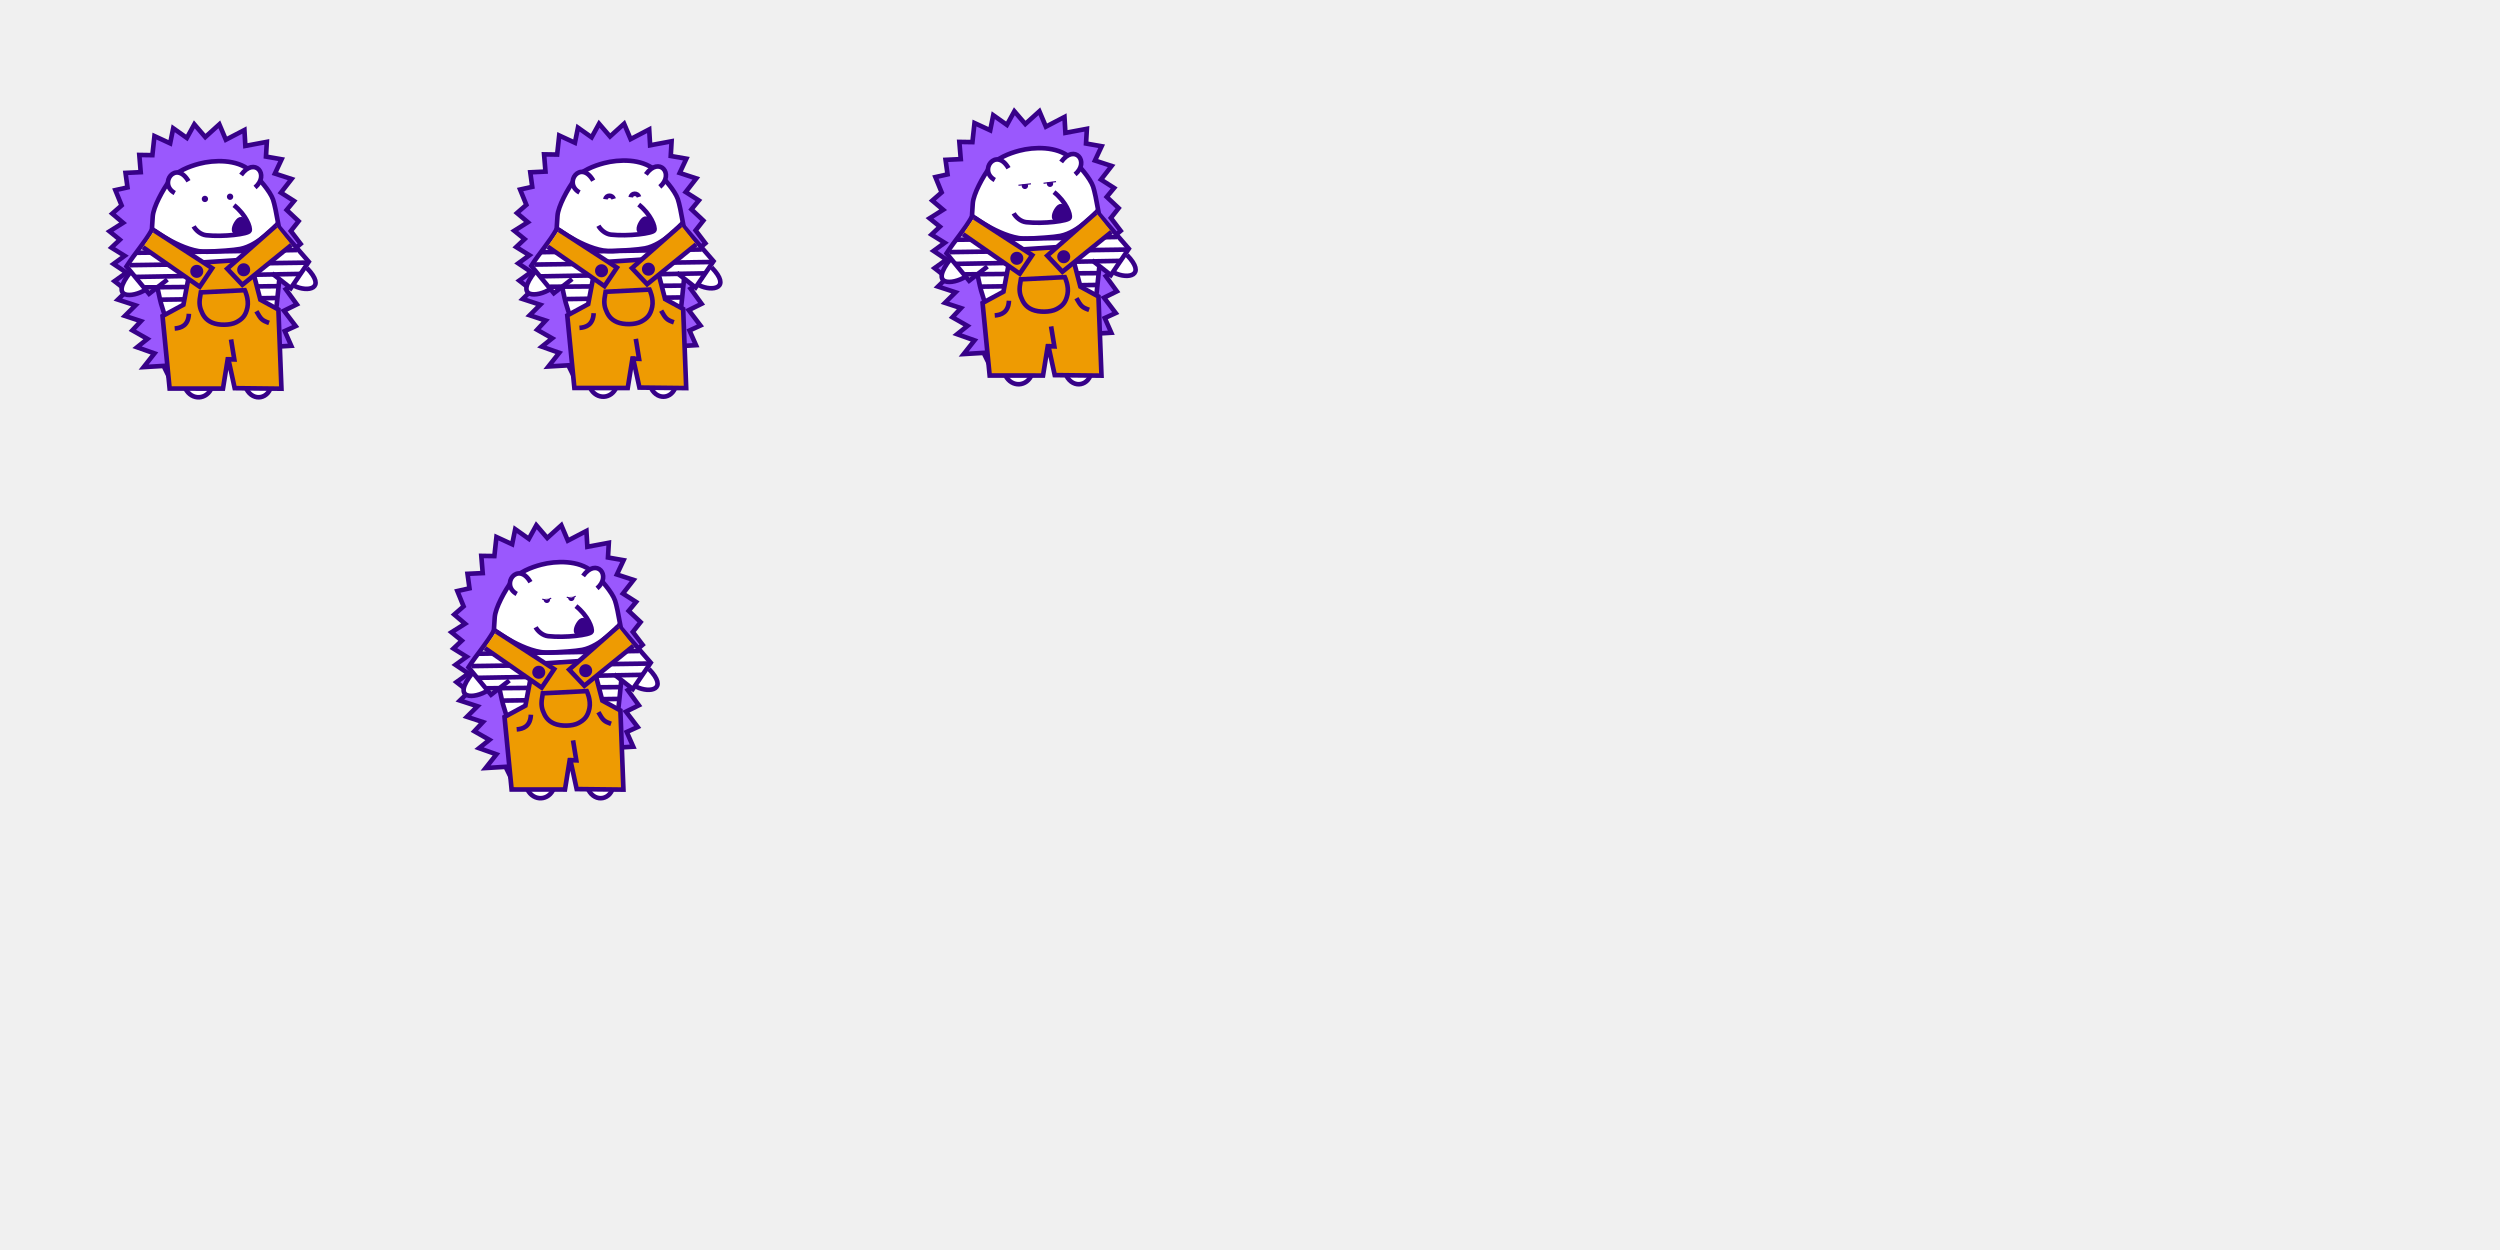
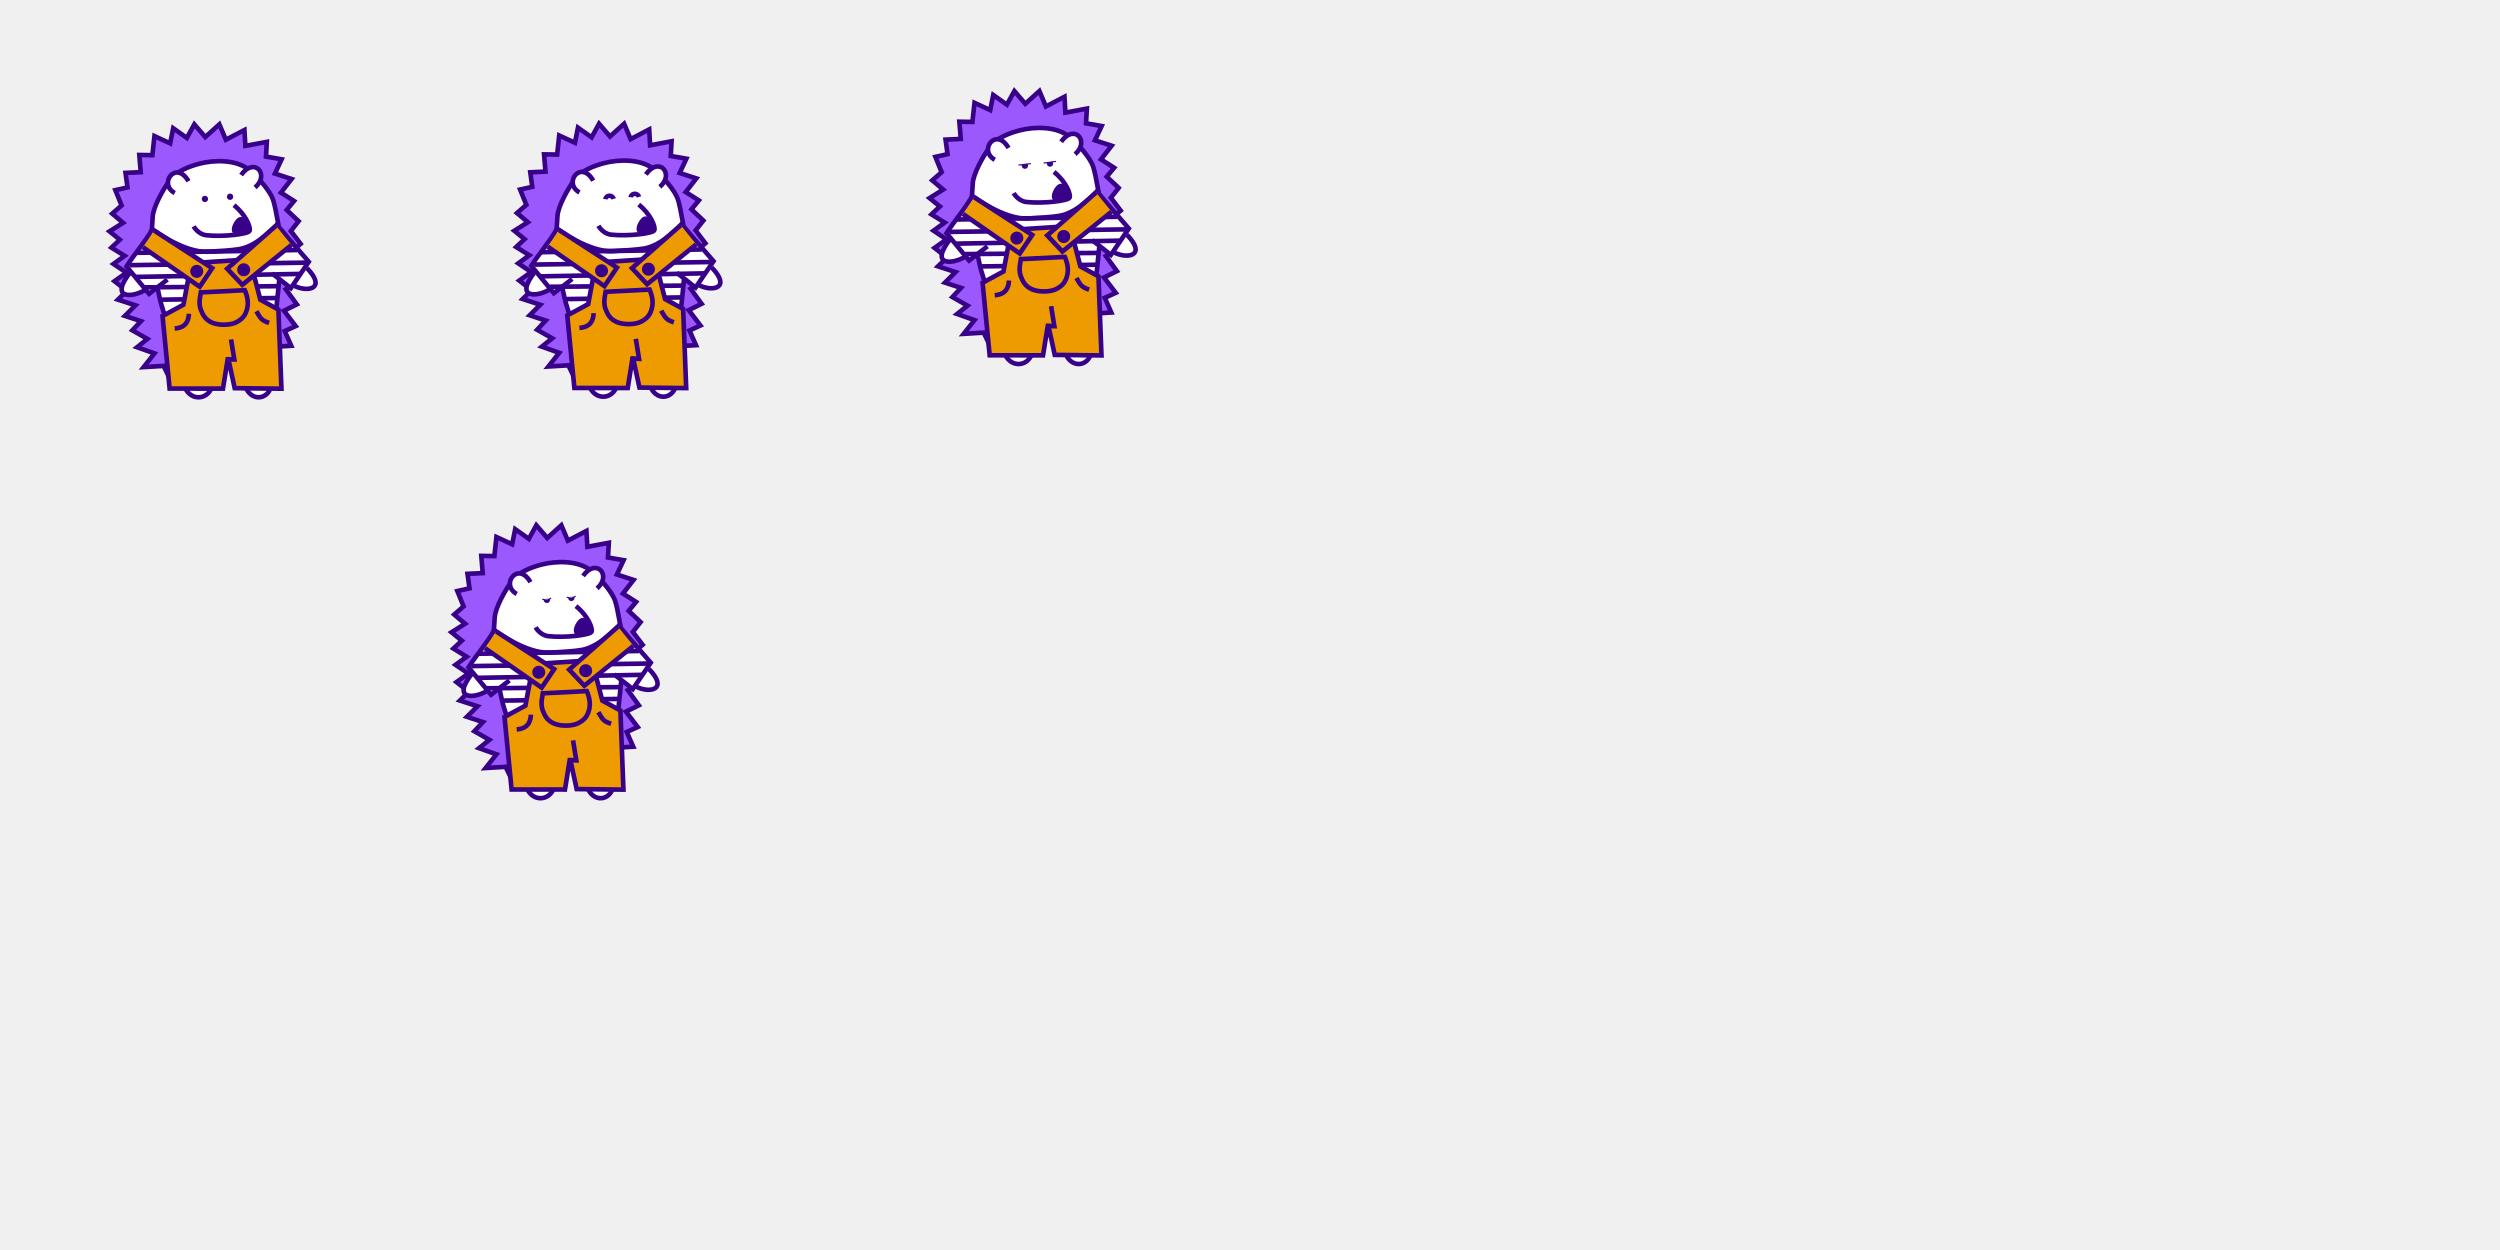
<svg xmlns="http://www.w3.org/2000/svg" xmlns:xlink="http://www.w3.org/1999/xlink" width="6480" height="3240" viewBox="0 0 540 270" version="1.1" id="svg1">
  <defs id="defs1">
    <linearGradient id="swatch44">
      <stop style="stop-color:#ff80f1;stop-opacity:1;" offset="0" id="stop44" />
    </linearGradient>
    <linearGradient id="swatch43">
      <stop style="stop-color:#ff80f1;stop-opacity:1;" offset="0" id="stop43" />
    </linearGradient>
    <pattern xlink:href="#pattern12" preserveAspectRatio="xMidYMid" id="pattern15" patternTransform="translate(-4.2089842e-6,-2.1347655e-5)" />
    <pattern xlink:href="#pattern11" preserveAspectRatio="xMidYMid" id="pattern13" patternTransform="translate(-4.2089842e-6,-1.1347656e-5)" />
    <pattern patternUnits="userSpaceOnUse" width="145.163" height="23.961" patternTransform="translate(194.6471,528.9346)" preserveAspectRatio="xMidYMid" id="pattern11">
      <rect style="fill:#ffffff;stroke:#6002ee;stroke-width:12;stroke-dasharray:none" id="rect11-6" width="133.163" height="11.961" x="6" y="6" rx="18" />
    </pattern>
    <pattern patternUnits="userSpaceOnUse" width="145.163" height="23.961" patternTransform="translate(194.6471,528.9346)" preserveAspectRatio="xMidYMid" id="pattern12">
      <rect style="fill:url(#pattern13);stroke:none" width="145.163" height="23.961" x="0" y="0" id="rect12" />
    </pattern>
    <pattern patternUnits="userSpaceOnUse" width="145.163" height="23.961" patternTransform="translate(194.6471,528.9346)" preserveAspectRatio="xMidYMid" id="pattern14">
      <rect style="fill:url(#pattern15);stroke:none" width="145.163" height="23.961" x="0" y="0" id="rect13" />
    </pattern>
  </defs>
  <g id="layer1">
    <path style="fill:#9a58fd;fill-opacity:1;stroke:#370188;stroke-width:1;stroke-dasharray:none;stroke-opacity:1" d="m 35.334,79.037 -4.307,0.258 2.336,-2.958 -3.76,-1.331 2.241,-1.799 -3.254,-1.854 1.849,-1.983 -3.461,-1.138 2.287,-2.277 -3.8,-1.238 1.934,-1.892 -2.671,-2.092 2.586,-1.846 -2.8,-1.876 2.409,-1.753 -2.854,-1.769 1.811,-1.707 -2.225,-1.808 2.933,-1.845 -2.348,-1.985 2.025,-1.769 -1.349,-3.307 2.623,-0.586 -0.428,-3.136 3.285,-0.155 -0.306,-3.72 2.825,0.044 0.446,-4.121 3.393,1.567 0.66,-3.259 2.948,2.09 1.612,-2.936 2.364,2.751 3.04,-2.751 1.408,3.323 4.011,-2.093 0.2,3.426 4.639,-0.868 -0.184,3.176 3.374,0.587 -1.444,3.084 3.596,1.176 -2.297,2.947 2.842,1.806 -1.599,1.93 2.574,2.425 -1.678,2.122 2.116,2.781 -1.894,1.604 1.34,3.322 -2.36,0.74 2.29,2.536 -2.58,1.597 2.383,3.272 -2.773,1.37 2.524,3.319 -2.362,1.077 1.403,3.173 -3.911,0.235 0.412,3.823 -2.803,-1.443 -0.783,3.357 -3.374,-1.676 -0.955,2.231 -2.432,-3.235 -1.76,4.24 -2.357,-2.546 -2.475,2.462 -2.847,-1.89 -2.971,1.484 z" id="path1" />
    <path style="fill:#ffffff;fill-opacity:1;stroke:#370188;stroke-width:1;stroke-dasharray:none;stroke-opacity:1" d="m 35.593,68.099 c 0,0 -0.256,-0.61 -0.81,-2.545 -0.554,-1.935 -2.055,-10.077 -2.055,-10.077 -0.209,-1.84 0.107,-6.347 0.261,-8.716 0.134,-2.065 2.166,-5.765 3.723,-7.888 1.354,-1.847 4.136,-2.934 6.344,-3.512 3.147,-0.825 8.102,-1.002 10.994,1.503 1.911,1.656 4.29,4.432 4.924,6.246 0.625,1.791 1.808,8.872 1.988,11.273 0,0 -0.892,8.241 -1.021,9.808 -0.129,1.567 -0.291,2.469 -0.291,2.469" id="path24-7" />
    <circle style="fill:#370189;fill-opacity:1;stroke:#370188;stroke-width:0;stroke-dasharray:none;stroke-opacity:1" id="path2-9" cx="49.694" cy="42.497" r="0.687" />
    <circle style="fill:#370189;fill-opacity:1;stroke:#370188;stroke-width:0;stroke-dasharray:none;stroke-opacity:1" id="path2-9-9" cx="44.261" cy="42.969" r="0.687" />
    <path style="fill:#ffffff;fill-opacity:1;stroke:#370188;stroke-width:1;stroke-dasharray:none;stroke-opacity:1" d="m 50.533,44.317 c 2.627,2.108 3.646,4.812 3.383,5.54 -0.255,0.706 -5.71,1.355 -9.389,0.954 -1.178,-0.128 -2.259,-1.095 -2.696,-1.919" id="path7" />
    <path style="fill:#370188;fill-opacity:1;stroke:#370188;stroke-width:1.44;stroke-dasharray:none;stroke-opacity:1" d="m 51.928,47.587 c -0.422,0.142 -1.208,1.38 -1.143,2.086 0.065,0.706 1.394,-0.087 1.394,-0.087 l 0.909,-0.258 -0.336,-1.051 c 0,0 -0.402,-0.832 -0.824,-0.69 z" id="path8" />
    <path style="fill:#ffffff;fill-opacity:1;stroke:#370188;stroke-width:1;stroke-dasharray:none;stroke-opacity:1" d="m 57.664,75.227 c 0,0 1.315,5.244 1,7.686 -0.423,3.274 -3.94,3.976 -5.448,1.082 -1.099,-2.11 -3.198,-7.358 -3.198,-7.358" id="path11-9" />
    <path style="fill:#ffffff;fill-opacity:1;stroke:#370188;stroke-width:1;stroke-dasharray:none;stroke-opacity:1" d="m 47.549,76.965 c 0,0 -0.841,4.155 -1.78,6.67 -1.028,2.754 -4.379,2.953 -5.729,0.283 -1.769,-3.499 -1.676,-8.168 -1.676,-8.168" id="path12" />
    <path style="fill:#ffffff;fill-opacity:1;stroke:#370188;stroke-width:1;stroke-dasharray:none;stroke-opacity:1" d="m 28.258,58.653 c -4.88,6.108 0.451,5.674 3.177,3.923" id="path10-71" />
    <path style="fill:#ffffff;fill-opacity:1;stroke:#370188;stroke-width:1;stroke-dasharray:none;stroke-opacity:1" d="m 66.298,57.904 c 4.307,4.454 0.225,5.299 -2.727,3.839" id="path9-6" />
    <path style="fill:#ffffff;fill-opacity:1;stroke:#370189;stroke-width:1;stroke-dasharray:none;stroke-opacity:1" d="m 36.157,60.384 -3.96,3.074 -4.871,-5.913 c 1.954,-3.032 3.781,-4.91 5.57,-8.033 0,0 6.815,5.145 12.021,4.864 2.255,-0.122 5.473,-0.313 6.984,-0.604 3.966,-0.765 7.902,-5.247 7.902,-5.247 l 2.483,2.941 4.405,5.08 -3.875,5.689 -4.049,-3.182" id="path13-4" />
    <path style="fill:#ffdb00;fill-opacity:1;stroke:#370188;stroke-width:1;stroke-dasharray:none;stroke-opacity:1" d="m 29.41,54.604 34.73,-0.592 m -36.183,3.265 38.469,-0.556 m -37.117,3.093 35.507,-0.65 m -33.494,2.904 28.551,-0.25 m -24.941,2.911 24.837,-0.361" id="path30-0" />
    <path style="fill:#ee9b02;fill-opacity:1;stroke:#370188;stroke-width:1;stroke-dasharray:none;stroke-opacity:1" d="m 41.317,56.844 12.648,-0.834 2.268,8.722 3.902,2.134 0.656,17.093 -10.099,-0.115 -1.445,-6.646 -1.084,6.74 -11.526,-0.008 -1.533,-15.665 4.515,-2.447 z" id="path16" />
    <path style="fill:none;stroke:#370188;stroke-width:1;stroke-dasharray:none;stroke-opacity:1" d="m 43.378,63.155 9.5,-0.476 c 0,0 0.938,1.949 0.567,3.724 -0.371,1.775 -1.102,2.507 -2.388,3.195 -1.286,0.687 -3.794,0.714 -5.222,0.104 -1.428,-0.609 -2.01,-1.601 -2.458,-2.807 -0.448,-1.207 -0.205,-2.439 -0.205,-2.439 z" id="path17" />
    <path style="fill:none;stroke:#370189;stroke-width:1;stroke-dasharray:none;stroke-opacity:1" d="m 48.821,77.591 1.788,0.05 -0.702,-4.319" id="path19-6" />
    <path style="fill:#ffffff;fill-opacity:1;stroke:#370188;stroke-width:1;stroke-dasharray:none;stroke-opacity:1" d="m 52.075,37.799 c 2.882,-4.04 6.262,-0.066 3.014,2.695" id="path25-21" />
    <path style="fill:#ffffff;fill-opacity:1;stroke:#370188;stroke-width:1;stroke-dasharray:none;stroke-opacity:1" d="m 37.744,41.696 c -3.632,-2.011 0.285,-7.214 2.965,-2.551" id="path25-0" />
    <path style="fill:none;fill-opacity:1;stroke:#370188;stroke-width:1;stroke-dasharray:none;stroke-opacity:1" d="m 37.734,70.956 c 1.425,-0.11 2.96,-0.658 3.069,-3.179" id="path26-9" />
    <path style="fill:none;fill-opacity:1;stroke:#370188;stroke-width:1;stroke-dasharray:none;stroke-opacity:1" d="m 55.382,67.229 c 0.987,1.754 1.206,1.973 2.74,2.521" id="path27-1" />
    <path style="fill:#ee9b02;fill-opacity:1;stroke:#370188;stroke-width:1;stroke-dasharray:none;stroke-opacity:1" d="m 30.877,53.408 12.257,8.529 2.695,-4.004 -12.495,-8.11" id="path28-4" />
    <ellipse style="fill:#370188;fill-opacity:1;stroke:#370188;stroke-width:0;stroke-dasharray:none;stroke-opacity:1" id="path2-5-0-6" cx="42.502" cy="58.612" rx="1.406" ry="1.409" />
    <path style="fill:#ee9b02;fill-opacity:1;stroke:#370188;stroke-width:1;stroke-dasharray:none;stroke-opacity:1" d="m 59.614,48.76 -10.541,9.285 3.274,3.474 10.596,-8.595" id="path29-0" />
    <ellipse style="fill:#370188;fill-opacity:1;stroke:#370188;stroke-width:0;stroke-dasharray:none;stroke-opacity:1" id="path2-5-0" cx="52.635" cy="58.271" rx="1.406" ry="1.409" />
    <path style="fill:#9a58fd;fill-opacity:1;stroke:#370188;stroke-width:1;stroke-dasharray:none;stroke-opacity:1" d="m 122.762,78.908 -4.307,0.258 2.336,-2.958 -3.76,-1.331 2.241,-1.799 -3.254,-1.854 1.849,-1.983 -3.461,-1.138 2.287,-2.277 -3.8,-1.238 1.934,-1.892 -2.671,-2.092 2.586,-1.846 -2.8,-1.876 2.409,-1.753 -2.854,-1.769 1.811,-1.707 -2.225,-1.808 2.933,-1.845 -2.348,-1.985 2.025,-1.769 -1.349,-3.307 2.623,-0.586 -0.428,-3.136 3.285,-0.155 -0.306,-3.72 2.825,0.044 0.446,-4.121 3.393,1.567 0.66,-3.259 2.948,2.09 1.612,-2.936 2.364,2.751 3.04,-2.751 1.408,3.323 4.011,-2.093 0.2,3.426 4.639,-0.868 -0.184,3.176 3.374,0.587 -1.444,3.084 3.596,1.176 -2.297,2.947 2.842,1.806 -1.599,1.93 2.574,2.425 -1.678,2.122 2.116,2.781 -1.894,1.604 1.34,3.322 -2.36,0.74 2.29,2.536 -2.58,1.597 2.383,3.272 -2.773,1.37 2.524,3.319 -2.362,1.077 1.403,3.173 -3.911,0.235 0.412,3.823 -2.803,-1.443 -0.783,3.357 -3.374,-1.676 -0.955,2.231 -2.432,-3.235 -1.76,4.24 -2.357,-2.546 -2.475,2.462 -2.847,-1.89 -2.971,1.484 z" id="path1-4" />
    <path style="fill:#ffffff;fill-opacity:1;stroke:#370188;stroke-width:1;stroke-dasharray:none;stroke-opacity:1" d="m 123.021,67.97 c 0,0 -0.256,-0.61 -0.81,-2.545 -0.554,-1.935 -2.055,-10.077 -2.055,-10.077 -0.209,-1.84 0.107,-6.347 0.261,-8.716 0.134,-2.065 2.166,-5.765 3.723,-7.888 1.354,-1.847 4.136,-2.934 6.344,-3.512 3.147,-0.825 8.102,-1.002 10.994,1.503 1.911,1.656 4.29,4.432 4.924,6.246 0.625,1.791 1.808,8.872 1.988,11.273 0,0 -0.892,8.241 -1.021,9.808 -0.129,1.567 -0.291,2.469 -0.291,2.469" id="path24-7-4" />
    <path style="fill:#ffffff;fill-opacity:1;stroke:#370188;stroke-width:1;stroke-dasharray:none;stroke-opacity:1" d="m 137.962,44.189 c 2.627,2.108 3.646,4.812 3.383,5.54 -0.255,0.706 -5.71,1.355 -9.389,0.954 -1.178,-0.128 -2.259,-1.095 -2.696,-1.919" id="path7-8" />
    <path style="fill:#370188;fill-opacity:1;stroke:#370188;stroke-width:1.44;stroke-dasharray:none;stroke-opacity:1" d="m 139.357,47.459 c -0.422,0.142 -1.208,1.38 -1.143,2.086 0.065,0.706 1.394,-0.087 1.394,-0.087 l 0.909,-0.258 -0.336,-1.051 c 0,0 -0.402,-0.832 -0.824,-0.69 z" id="path8-9" />
    <path style="fill:#ffffff;fill-opacity:1;stroke:#370188;stroke-width:1;stroke-dasharray:none;stroke-opacity:1" d="m 145.092,75.098 c 0,0 1.315,5.244 1,7.686 -0.423,3.274 -3.94,3.976 -5.448,1.082 -1.099,-2.11 -3.198,-7.358 -3.198,-7.358" id="path11-9-6" />
    <path style="fill:#ffffff;fill-opacity:1;stroke:#370188;stroke-width:1;stroke-dasharray:none;stroke-opacity:1" d="m 134.977,76.836 c 0,0 -0.841,4.155 -1.78,6.67 -1.028,2.754 -4.379,2.953 -5.729,0.283 -1.769,-3.499 -1.676,-8.168 -1.676,-8.168" id="path12-9" />
    <path style="fill:#ffffff;fill-opacity:1;stroke:#370188;stroke-width:1;stroke-dasharray:none;stroke-opacity:1" d="m 115.687,58.525 c -4.88,6.108 0.451,5.674 3.177,3.923" id="path10-71-1" />
    <path style="fill:#ffffff;fill-opacity:1;stroke:#370188;stroke-width:1;stroke-dasharray:none;stroke-opacity:1" d="m 153.726,57.775 c 4.307,4.454 0.225,5.299 -2.727,3.839" id="path9-6-6" />
    <path style="fill:#ffffff;fill-opacity:1;stroke:#370189;stroke-width:1;stroke-dasharray:none;stroke-opacity:1" d="m 123.586,60.255 -3.96,3.074 -4.871,-5.913 c 1.954,-3.032 3.781,-4.91 5.57,-8.033 0,0 6.815,5.145 12.021,4.864 2.255,-0.122 5.473,-0.313 6.984,-0.604 3.966,-0.765 7.902,-5.247 7.902,-5.247 l 2.483,2.941 4.405,5.08 -3.875,5.689 -4.049,-3.182" id="path13-4-6" />
    <path style="fill:#ffdb00;fill-opacity:1;stroke:#370188;stroke-width:1;stroke-dasharray:none;stroke-opacity:1" d="m 116.839,54.476 34.73,-0.592 m -36.183,3.265 38.469,-0.556 m -37.117,3.093 35.507,-0.65 m -33.494,2.904 28.551,-0.25 m -24.941,2.911 24.837,-0.361" id="path30-0-9" />
    <path style="fill:#ee9b02;fill-opacity:1;stroke:#370188;stroke-width:1;stroke-dasharray:none;stroke-opacity:1" d="m 128.745,56.715 12.648,-0.834 2.268,8.722 3.902,2.134 0.656,17.093 -10.099,-0.115 -1.445,-6.646 -1.084,6.74 -11.526,-0.008 -1.533,-15.665 4.515,-2.447 z" id="path16-9" />
    <path style="fill:none;stroke:#370188;stroke-width:1;stroke-dasharray:none;stroke-opacity:1" d="m 130.806,63.026 9.5,-0.476 c 0,0 0.938,1.949 0.567,3.724 -0.371,1.775 -1.102,2.507 -2.388,3.195 -1.286,0.687 -3.794,0.714 -5.222,0.104 -1.428,-0.609 -2.01,-1.601 -2.458,-2.807 -0.448,-1.207 -0.205,-2.439 -0.205,-2.439 z" id="path17-4" />
    <path style="fill:none;stroke:#370189;stroke-width:1;stroke-dasharray:none;stroke-opacity:1" d="m 136.25,77.463 1.788,0.05 -0.702,-4.319" id="path19-6-5" />
    <path style="fill:#ffffff;fill-opacity:1;stroke:#370188;stroke-width:1;stroke-dasharray:none;stroke-opacity:1" d="m 139.504,37.671 c 2.882,-4.04 6.262,-0.066 3.014,2.695" id="path25-21-0" />
    <path style="fill:#ffffff;fill-opacity:1;stroke:#370188;stroke-width:1;stroke-dasharray:none;stroke-opacity:1" d="m 125.172,41.567 c -3.632,-2.011 0.285,-7.214 2.965,-2.551" id="path25-0-7" />
    <path style="fill:none;fill-opacity:1;stroke:#370188;stroke-width:1;stroke-dasharray:none;stroke-opacity:1" d="m 125.163,70.827 c 1.425,-0.11 2.96,-0.658 3.069,-3.179" id="path26-9-4" />
    <path style="fill:none;fill-opacity:1;stroke:#370188;stroke-width:1;stroke-dasharray:none;stroke-opacity:1" d="m 142.811,67.1 c 0.987,1.754 1.206,1.973 2.74,2.521" id="path27-1-8" />
    <path style="fill:#ee9b02;fill-opacity:1;stroke:#370188;stroke-width:1;stroke-dasharray:none;stroke-opacity:1" d="m 118.306,53.279 12.257,8.529 2.695,-4.004 -12.495,-8.11" id="path28-4-0" />
    <ellipse style="fill:#370188;fill-opacity:1;stroke:#370188;stroke-width:0;stroke-dasharray:none;stroke-opacity:1" id="path2-5-0-6-1" cx="129.931" cy="58.483" rx="1.406" ry="1.409" />
    <path style="fill:#ee9b02;fill-opacity:1;stroke:#370188;stroke-width:1;stroke-dasharray:none;stroke-opacity:1" d="m 147.042,48.632 -10.541,9.285 3.274,3.474 10.596,-8.595" id="path29-0-3" />
    <ellipse style="fill:#370188;fill-opacity:1;stroke:#370188;stroke-width:0;stroke-dasharray:none;stroke-opacity:1" id="path2-5-0-8" cx="140.064" cy="58.142" rx="1.406" ry="1.409" />
    <path style="fill:none;stroke:#370188;stroke-width:1" d="m 130.777,43.032 c 0.126,-0.968 1.493,-1.001 1.786,-0.074" id="path1-4-9" />
    <path style="fill:none;stroke:#370188;stroke-width:1" d="m 136.245,42.608 c 0.126,-0.968 1.493,-1.001 1.786,-0.074" id="path1-0-6" />
-     <path style="fill:#9a58fd;fill-opacity:1;stroke:#370188;stroke-width:1;stroke-dasharray:none;stroke-opacity:1" d="m 212.464,76.219 -4.307,0.258 2.336,-2.958 -3.76,-1.331 2.241,-1.799 -3.254,-1.854 1.849,-1.983 -3.461,-1.138 2.287,-2.277 -3.8,-1.238 1.934,-1.892 -2.671,-2.092 2.586,-1.846 -2.8,-1.876 2.409,-1.753 -2.854,-1.769 1.811,-1.707 -2.225,-1.808 2.933,-1.845 -2.348,-1.985 2.025,-1.769 -1.349,-3.307 2.623,-0.586 -0.428,-3.136 3.285,-0.155 -0.306,-3.72 2.825,0.044 0.446,-4.121 3.393,1.567 0.66,-3.259 2.948,2.09 1.612,-2.936 2.364,2.751 3.04,-2.751 1.408,3.323 4.011,-2.093 0.2,3.426 4.639,-0.868 -0.184,3.176 3.374,0.587 -1.444,3.084 3.596,1.176 -2.297,2.947 2.842,1.806 -1.599,1.93 2.574,2.425 -1.678,2.122 2.116,2.781 -1.894,1.604 1.34,3.322 -2.36,0.74 2.29,2.536 -2.58,1.597 2.383,3.272 -2.773,1.37 2.524,3.319 -2.362,1.077 1.403,3.173 -3.911,0.235 0.412,3.823 -2.803,-1.443 -0.783,3.357 -3.374,-1.676 -0.955,2.231 -2.432,-3.235 -1.76,4.24 -2.357,-2.546 -2.475,2.462 -2.847,-1.89 -2.971,1.484 z" id="path1-8" />
-     <path style="fill:#ffffff;fill-opacity:1;stroke:#370188;stroke-width:1;stroke-dasharray:none;stroke-opacity:1" d="m 212.723,65.281 c 0,0 -0.256,-0.61 -0.81,-2.545 -0.554,-1.935 -2.055,-10.077 -2.055,-10.077 -0.209,-1.84 0.107,-6.347 0.261,-8.716 0.134,-2.065 2.166,-5.765 3.723,-7.888 1.354,-1.847 4.136,-2.934 6.344,-3.512 3.147,-0.825 8.102,-1.002 10.994,1.503 1.911,1.656 4.29,4.432 4.924,6.246 0.625,1.791 1.808,8.872 1.988,11.273 0,0 -0.892,8.241 -1.021,9.808 -0.129,1.567 -0.291,2.469 -0.291,2.469" id="path24-7-3" />
-     <path style="fill:#370189;fill-opacity:1;stroke:#370188;stroke-width:0;stroke-dasharray:none;stroke-opacity:1" id="path2-9-9-5" d="m 216.133,64.182 a 0.687,0.687 0 0 1 -0.155,0.871 0.687,0.687 0 0 1 -0.885,-0.005 0.687,0.687 0 0 1 -0.146,-0.873 z" transform="rotate(-6.386527)" />
-     <path style="fill:#ffffff;fill-opacity:1;stroke:#370188;stroke-width:1;stroke-dasharray:none;stroke-opacity:1" d="m 227.663,41.5 c 2.627,2.108 3.646,4.812 3.383,5.54 -0.255,0.706 -5.71,1.355 -9.389,0.954 -1.178,-0.128 -2.259,-1.095 -2.696,-1.919" id="path7-4" />
-     <path style="fill:#370188;fill-opacity:1;stroke:#370188;stroke-width:1.44;stroke-dasharray:none;stroke-opacity:1" d="m 229.058,44.77 c -0.422,0.142 -1.208,1.38 -1.143,2.086 0.065,0.706 1.394,-0.087 1.394,-0.087 l 0.909,-0.258 -0.336,-1.051 c 0,0 -0.402,-0.832 -0.824,-0.69 z" id="path8-4" />
-     <path style="fill:#ffffff;fill-opacity:1;stroke:#370188;stroke-width:1;stroke-dasharray:none;stroke-opacity:1" d="m 234.794,72.409 c 0,0 1.315,5.244 1,7.686 -0.423,3.274 -3.94,3.976 -5.448,1.082 -1.099,-2.11 -3.198,-7.358 -3.198,-7.358" id="path11-9-5" />
-     <path style="fill:#ffffff;fill-opacity:1;stroke:#370188;stroke-width:1;stroke-dasharray:none;stroke-opacity:1" d="m 224.679,74.147 c 0,0 -0.841,4.155 -1.78,6.67 -1.028,2.754 -4.379,2.953 -5.729,0.283 -1.769,-3.499 -1.676,-8.168 -1.676,-8.168" id="path12-0" />
-     <path style="fill:#ffffff;fill-opacity:1;stroke:#370188;stroke-width:1;stroke-dasharray:none;stroke-opacity:1" d="m 205.388,55.836 c -4.88,6.108 0.451,5.674 3.177,3.923" id="path10-71-3" />
-     <path style="fill:#ffffff;fill-opacity:1;stroke:#370188;stroke-width:1;stroke-dasharray:none;stroke-opacity:1" d="m 243.428,55.086 c 4.307,4.454 0.225,5.299 -2.727,3.839" id="path9-6-9" />
-     <path style="fill:#ffffff;fill-opacity:1;stroke:#370189;stroke-width:1;stroke-dasharray:none;stroke-opacity:1" d="m 213.287,57.566 -3.96,3.074 -4.871,-5.913 c 1.954,-3.032 3.781,-4.91 5.57,-8.033 0,0 6.815,5.145 12.021,4.864 2.255,-0.122 5.473,-0.313 6.984,-0.604 3.966,-0.765 7.902,-5.247 7.902,-5.247 l 2.483,2.941 4.405,5.08 -3.875,5.689 -4.049,-3.182" id="path13-4-8" />
-     <path style="fill:#ffdb00;fill-opacity:1;stroke:#370188;stroke-width:1;stroke-dasharray:none;stroke-opacity:1" d="m 206.54,51.787 34.73,-0.592 m -36.183,3.265 38.469,-0.556 m -37.117,3.093 35.507,-0.65 m -33.494,2.904 28.551,-0.25 m -24.941,2.911 24.837,-0.361" id="path30-0-99" />
-     <path style="fill:#ee9b02;fill-opacity:1;stroke:#370188;stroke-width:1;stroke-dasharray:none;stroke-opacity:1" d="m 218.447,54.026 12.648,-0.834 2.268,8.722 3.902,2.134 0.656,17.093 -10.099,-0.115 -1.445,-6.646 -1.084,6.74 -11.526,-0.008 -1.533,-15.665 4.515,-2.447 z" id="path16-5" />
-     <path style="fill:none;stroke:#370188;stroke-width:1;stroke-dasharray:none;stroke-opacity:1" d="m 220.508,60.337 9.5,-0.476 c 0,0 0.938,1.949 0.567,3.724 -0.371,1.775 -1.102,2.507 -2.388,3.195 -1.286,0.687 -3.794,0.714 -5.222,0.104 -1.428,-0.609 -2.01,-1.601 -2.458,-2.807 -0.448,-1.207 -0.205,-2.439 -0.205,-2.439 z" id="path17-3" />
-     <path style="fill:none;stroke:#370189;stroke-width:1;stroke-dasharray:none;stroke-opacity:1" d="m 225.951,74.774 1.788,0.05 -0.702,-4.319" id="path19-6-8" />
-     <path style="fill:#ffffff;fill-opacity:1;stroke:#370188;stroke-width:1;stroke-dasharray:none;stroke-opacity:1" d="m 229.205,34.981 c 2.882,-4.04 6.262,-0.066 3.014,2.695" id="path25-21-4" />
-     <path style="fill:#ffffff;fill-opacity:1;stroke:#370188;stroke-width:1;stroke-dasharray:none;stroke-opacity:1" d="m 214.874,38.878 c -3.632,-2.011 0.285,-7.214 2.965,-2.551" id="path25-0-77" />
-     <path style="fill:none;fill-opacity:1;stroke:#370188;stroke-width:1;stroke-dasharray:none;stroke-opacity:1" d="m 214.864,68.138 c 1.425,-0.11 2.96,-0.658 3.069,-3.179" id="path26-9-1" />
-     <path style="fill:none;fill-opacity:1;stroke:#370188;stroke-width:1;stroke-dasharray:none;stroke-opacity:1" d="m 232.512,64.411 c 0.987,1.754 1.206,1.973 2.74,2.521" id="path27-1-2" />
-     <path style="fill:#ee9b02;fill-opacity:1;stroke:#370188;stroke-width:1;stroke-dasharray:none;stroke-opacity:1" d="m 208.007,50.59 12.257,8.529 2.695,-4.004 -12.495,-8.11" id="path28-4-8" />
-     <ellipse style="fill:#370188;fill-opacity:1;stroke:#370188;stroke-width:0;stroke-dasharray:none;stroke-opacity:1" id="path2-5-0-6-7" cx="219.632" cy="55.794" rx="1.406" ry="1.409" />
-     <path style="fill:#ee9b02;fill-opacity:1;stroke:#370188;stroke-width:1;stroke-dasharray:none;stroke-opacity:1" d="m 236.744,45.943 -10.541,9.285 3.274,3.474 10.596,-8.595" id="path29-0-4" />
-     <ellipse style="fill:#370188;fill-opacity:1;stroke:#370188;stroke-width:0;stroke-dasharray:none;stroke-opacity:1" id="path2-5-0-2" cx="229.765" cy="55.453" rx="1.406" ry="1.409" />
-     <path style="fill:#370188;fill-opacity:1;stroke:#370188;stroke-width:0.25;stroke-linecap:butt;stroke-dasharray:none;stroke-opacity:1" d="m 219.987,40.019 2.702,-0.316" id="path18-6" />
-     <path style="fill:#370189;fill-opacity:1;stroke:#370188;stroke-width:0;stroke-dasharray:none;stroke-opacity:1" id="path2-9-9-5-1" d="m 220.619,67.508 a 0.687,0.687 0 0 1 -0.155,0.871 0.687,0.687 0 0 1 -0.885,-0.005 0.687,0.687 0 0 1 -0.146,-0.873 z" transform="rotate(-7.210676)" />
-     <path style="fill:#370188;fill-opacity:1;stroke:#370188;stroke-width:0.25;stroke-linecap:butt;stroke-dasharray:none;stroke-opacity:1" d="m 225.407,39.587 2.697,-0.355" id="path18-6-7" />
+     <path style="fill:#9a58fd;fill-opacity:1;stroke:#370188;stroke-width:1;stroke-dasharray:none;stroke-opacity:1" d="m 212.464,71.852 -4.307,0.258 2.336,-2.958 -3.76,-1.331 2.241,-1.799 -3.254,-1.854 1.849,-1.983 -3.461,-1.138 2.287,-2.277 -3.8,-1.238 1.934,-1.892 -2.671,-2.092 2.586,-1.846 -2.8,-1.876 2.409,-1.753 -2.854,-1.769 1.811,-1.707 -2.225,-1.808 2.933,-1.845 -2.348,-1.985 2.025,-1.769 -1.349,-3.307 2.623,-0.586 -0.428,-3.136 3.285,-0.155 -0.306,-3.72 2.825,0.044 0.446,-4.121 3.393,1.567 0.66,-3.259 2.948,2.09 1.612,-2.936 2.364,2.751 3.04,-2.751 1.408,3.323 4.011,-2.093 0.2,3.426 4.639,-0.868 -0.184,3.176 3.374,0.587 -1.444,3.084 3.596,1.176 -2.297,2.947 2.842,1.806 -1.599,1.93 2.574,2.425 -1.678,2.122 2.116,2.781 -1.894,1.604 1.34,3.322 -2.36,0.74 2.29,2.536 -2.58,1.597 2.383,3.272 -2.773,1.37 2.524,3.319 -2.362,1.077 1.403,3.173 -3.911,0.235 0.412,3.823 -2.803,-1.443 -0.783,3.357 -3.374,-1.676 -0.955,2.231 -2.432,-3.235 -1.76,4.24 -2.357,-2.546 -2.475,2.462 -2.847,-1.89 -2.971,1.484 z" id="path1-8" />
+     <path style="fill:#ffffff;fill-opacity:1;stroke:#370188;stroke-width:1;stroke-dasharray:none;stroke-opacity:1" d="m 212.723,60.914 c 0,0 -0.256,-0.61 -0.81,-2.545 -0.554,-1.935 -2.055,-10.077 -2.055,-10.077 -0.209,-1.84 0.107,-6.347 0.261,-8.716 0.134,-2.065 2.166,-5.765 3.723,-7.888 1.354,-1.847 4.136,-2.934 6.344,-3.512 3.147,-0.825 8.102,-1.002 10.994,1.503 1.911,1.656 4.29,4.432 4.924,6.246 0.625,1.791 1.808,8.872 1.988,11.273 0,0 -0.892,8.241 -1.021,9.808 -0.129,1.567 -0.291,2.469 -0.291,2.469" id="path24-7-3" />
+     <path style="fill:#370189;fill-opacity:1;stroke:#370188;stroke-width:0;stroke-dasharray:none;stroke-opacity:1" id="path2-9-9-5" d="m 216.619,59.842 a 0.687,0.687 0 0 1 -0.155,0.871 0.687,0.687 0 0 1 -0.885,-0.005 0.687,0.687 0 0 1 -0.146,-0.873 z" transform="rotate(-6.386527)" />
+     <path style="fill:#ffffff;fill-opacity:1;stroke:#370188;stroke-width:1;stroke-dasharray:none;stroke-opacity:1" d="m 227.663,37.132 c 2.627,2.108 3.646,4.812 3.383,5.54 -0.255,0.706 -5.71,1.355 -9.389,0.954 -1.178,-0.128 -2.259,-1.095 -2.696,-1.919" id="path7-4" />
+     <path style="fill:#370188;fill-opacity:1;stroke:#370188;stroke-width:1.44;stroke-dasharray:none;stroke-opacity:1" d="m 229.058,40.402 c -0.422,0.142 -1.208,1.38 -1.143,2.086 0.065,0.706 1.394,-0.087 1.394,-0.087 l 0.909,-0.258 -0.336,-1.051 c 0,0 -0.402,-0.832 -0.824,-0.69 z" id="path8-4" />
+     <path style="fill:#ffffff;fill-opacity:1;stroke:#370188;stroke-width:1;stroke-dasharray:none;stroke-opacity:1" d="m 234.794,68.042 c 0,0 1.315,5.244 1,7.686 -0.423,3.274 -3.94,3.976 -5.448,1.082 -1.099,-2.11 -3.198,-7.358 -3.198,-7.358" id="path11-9-5" />
+     <path style="fill:#ffffff;fill-opacity:1;stroke:#370188;stroke-width:1;stroke-dasharray:none;stroke-opacity:1" d="m 224.679,69.78 c 0,0 -0.841,4.155 -1.78,6.67 -1.028,2.754 -4.379,2.953 -5.729,0.283 -1.769,-3.499 -1.676,-8.168 -1.676,-8.168" id="path12-0" />
+     <path style="fill:#ffffff;fill-opacity:1;stroke:#370188;stroke-width:1;stroke-dasharray:none;stroke-opacity:1" d="m 205.388,51.468 c -4.88,6.108 0.451,5.674 3.177,3.923" id="path10-71-3" />
+     <path style="fill:#ffffff;fill-opacity:1;stroke:#370188;stroke-width:1;stroke-dasharray:none;stroke-opacity:1" d="m 243.428,50.719 c 4.307,4.454 0.225,5.299 -2.727,3.839" id="path9-6-9" />
+     <path style="fill:#ffffff;fill-opacity:1;stroke:#370189;stroke-width:1;stroke-dasharray:none;stroke-opacity:1" d="m 213.287,53.199 -3.96,3.074 -4.871,-5.913 c 1.954,-3.032 3.781,-4.91 5.57,-8.033 0,0 6.815,5.145 12.021,4.864 2.255,-0.122 5.473,-0.313 6.984,-0.604 3.966,-0.765 7.902,-5.247 7.902,-5.247 l 2.483,2.941 4.405,5.08 -3.875,5.689 -4.049,-3.182" id="path13-4-8" />
+     <path style="fill:#ffdb00;fill-opacity:1;stroke:#370188;stroke-width:1;stroke-dasharray:none;stroke-opacity:1" d="m 206.54,47.419 34.73,-0.592 m -36.183,3.265 38.469,-0.556 m -37.117,3.093 35.507,-0.65 m -33.494,2.904 28.551,-0.25 m -24.941,2.911 24.837,-0.361" id="path30-0-99" />
+     <path style="fill:#ee9b02;fill-opacity:1;stroke:#370188;stroke-width:1;stroke-dasharray:none;stroke-opacity:1" d="m 218.447,49.658 12.648,-0.834 2.268,8.722 3.902,2.134 0.656,17.093 -10.099,-0.115 -1.445,-6.646 -1.084,6.74 -11.526,-0.008 -1.533,-15.665 4.515,-2.447 z" id="path16-5" />
+     <path style="fill:none;stroke:#370188;stroke-width:1;stroke-dasharray:none;stroke-opacity:1" d="m 220.508,55.97 9.5,-0.476 c 0,0 0.938,1.949 0.567,3.724 -0.371,1.775 -1.102,2.507 -2.388,3.195 -1.286,0.687 -3.794,0.714 -5.222,0.104 -1.428,-0.609 -2.01,-1.601 -2.458,-2.807 -0.448,-1.207 -0.205,-2.439 -0.205,-2.439 z" id="path17-3" />
+     <path style="fill:none;stroke:#370189;stroke-width:1;stroke-dasharray:none;stroke-opacity:1" d="m 225.951,70.406 1.788,0.05 -0.702,-4.319" id="path19-6-8" />
+     <path style="fill:#ffffff;fill-opacity:1;stroke:#370188;stroke-width:1;stroke-dasharray:none;stroke-opacity:1" d="m 229.205,30.614 c 2.882,-4.04 6.262,-0.066 3.014,2.695" id="path25-21-4" />
+     <path style="fill:#ffffff;fill-opacity:1;stroke:#370188;stroke-width:1;stroke-dasharray:none;stroke-opacity:1" d="m 214.874,34.511 c -3.632,-2.011 0.285,-7.214 2.965,-2.551" id="path25-0-77" />
+     <path style="fill:none;fill-opacity:1;stroke:#370188;stroke-width:1;stroke-dasharray:none;stroke-opacity:1" d="m 214.864,63.77 c 1.425,-0.11 2.96,-0.658 3.069,-3.179" id="path26-9-1" />
+     <path style="fill:none;fill-opacity:1;stroke:#370188;stroke-width:1;stroke-dasharray:none;stroke-opacity:1" d="m 232.512,60.043 c 0.987,1.754 1.206,1.973 2.74,2.521" id="path27-1-2" />
+     <path style="fill:#ee9b02;fill-opacity:1;stroke:#370188;stroke-width:1;stroke-dasharray:none;stroke-opacity:1" d="m 208.007,46.223 12.257,8.529 2.695,-4.004 -12.495,-8.11" id="path28-4-8" />
+     <ellipse style="fill:#370188;fill-opacity:1;stroke:#370188;stroke-width:0;stroke-dasharray:none;stroke-opacity:1" id="path2-5-0-6-7" cx="219.632" cy="51.426" rx="1.406" ry="1.409" />
+     <path style="fill:#ee9b02;fill-opacity:1;stroke:#370188;stroke-width:1;stroke-dasharray:none;stroke-opacity:1" d="m 236.744,41.575 -10.541,9.285 3.274,3.474 10.596,-8.595" id="path29-0-4" />
+     <ellipse style="fill:#370188;fill-opacity:1;stroke:#370188;stroke-width:0;stroke-dasharray:none;stroke-opacity:1" id="path2-5-0-2" cx="229.765" cy="51.085" rx="1.406" ry="1.409" />
+     <path style="fill:#370188;fill-opacity:1;stroke:#370188;stroke-width:0.25;stroke-linecap:butt;stroke-dasharray:none;stroke-opacity:1" d="m 219.987,35.652 2.702,-0.316" id="path18-6" />
+     <path style="fill:#370189;fill-opacity:1;stroke:#370188;stroke-width:0;stroke-dasharray:none;stroke-opacity:1" id="path2-9-9-5-1" d="m 221.167,63.175 a 0.687,0.687 0 0 1 -0.155,0.871 0.687,0.687 0 0 1 -0.885,-0.005 0.687,0.687 0 0 1 -0.146,-0.873 z" transform="rotate(-7.210676)" />
+     <path style="fill:#370188;fill-opacity:1;stroke:#370188;stroke-width:0.25;stroke-linecap:butt;stroke-dasharray:none;stroke-opacity:1" d="m 225.407,35.219 2.697,-0.355" id="path18-6-7" />
    <path style="fill:#9a58fd;fill-opacity:1;stroke:#370188;stroke-width:1;stroke-dasharray:none;stroke-opacity:1" d="m 109.204,165.635 -4.307,0.258 2.336,-2.958 -3.76,-1.331 2.241,-1.799 -3.254,-1.854 1.849,-1.983 -3.461,-1.138 2.287,-2.277 -3.8,-1.238 1.934,-1.892 -2.671,-2.092 2.586,-1.846 -2.8,-1.876 2.409,-1.753 -2.854,-1.769 1.811,-1.707 -2.225,-1.808 2.933,-1.845 -2.348,-1.985 2.025,-1.769 -1.349,-3.307 2.623,-0.586 -0.428,-3.136 3.285,-0.155 -0.306,-3.72 2.825,0.044 0.446,-4.121 3.393,1.567 0.66,-3.259 2.948,2.09 1.612,-2.936 2.364,2.751 3.04,-2.751 1.408,3.323 4.011,-2.093 0.2,3.426 4.639,-0.868 -0.184,3.176 3.374,0.587 -1.444,3.084 3.596,1.176 -2.297,2.947 2.842,1.806 -1.599,1.93 2.574,2.425 -1.678,2.122 2.116,2.781 -1.894,1.604 1.34,3.322 -2.36,0.74 2.29,2.536 -2.58,1.597 2.383,3.272 -2.773,1.37 2.524,3.319 -2.362,1.077 1.403,3.173 -3.911,0.235 0.412,3.823 -2.803,-1.443 -0.783,3.357 -3.374,-1.676 -0.955,2.231 -2.432,-3.235 -1.76,4.24 -2.357,-2.546 -2.475,2.462 -2.847,-1.89 -2.971,1.484 z" id="path1-8-0" />
    <path style="fill:#ffffff;fill-opacity:1;stroke:#370188;stroke-width:1;stroke-dasharray:none;stroke-opacity:1" d="m 109.463,154.697 c 0,0 -0.256,-0.61 -0.81,-2.545 -0.554,-1.935 -2.055,-10.077 -2.055,-10.077 -0.209,-1.84 0.107,-6.347 0.261,-8.716 0.134,-2.065 2.166,-5.765 3.723,-7.888 1.354,-1.847 4.136,-2.934 6.344,-3.512 3.147,-0.825 8.102,-1.002 10.994,1.503 1.911,1.656 4.29,4.432 4.924,6.246 0.625,1.791 1.808,8.872 1.988,11.273 0,0 -0.892,8.241 -1.021,9.808 -0.129,1.567 -0.291,2.469 -0.291,2.469" id="path24-7-3-9" />
    <path style="fill:#370189;fill-opacity:1;stroke:#370188;stroke-width:0;stroke-dasharray:none;stroke-opacity:1" id="path2-9-9-5-5" d="m 103.619,141.665 a 0.687,0.687 0 0 1 -0.237,0.787 0.687,0.687 0 0 1 -0.822,-0.004 0.687,0.687 0 0 1 -0.229,-0.79 z" transform="rotate(-6.386527)" />
    <path style="fill:#ffffff;fill-opacity:1;stroke:#370188;stroke-width:1;stroke-dasharray:none;stroke-opacity:1" d="m 124.403,130.916 c 2.627,2.108 3.646,4.812 3.383,5.54 -0.255,0.706 -5.71,1.355 -9.389,0.954 -1.178,-0.128 -2.259,-1.095 -2.696,-1.919" id="path7-4-4" />
    <path style="fill:#370189;fill-opacity:1;stroke:#370188;stroke-width:0;stroke-dasharray:none;stroke-opacity:1" id="path2-9-9-5-5-0" d="m 108.925,141.834 a 0.687,0.687 0 0 1 -0.237,0.787 0.687,0.687 0 0 1 -0.822,-0.004 0.687,0.687 0 0 1 -0.229,-0.79 z" transform="rotate(-6.386527)" />
    <path style="fill:#ffffff;fill-opacity:1;stroke:#370188;stroke-width:0.25;stroke-linecap:butt;stroke-dasharray:none;stroke-opacity:1" d="m 122.42,128.997 c 0.975,0.265 1.105,0.286 1.924,-0.23" id="path18-6-1-7" />
    <path style="fill:#370188;fill-opacity:1;stroke:#370188;stroke-width:1.44;stroke-dasharray:none;stroke-opacity:1" d="m 125.798,134.186 c -0.422,0.142 -1.208,1.38 -1.143,2.086 0.065,0.706 1.394,-0.087 1.394,-0.087 l 0.909,-0.258 -0.336,-1.051 c 0,0 -0.402,-0.832 -0.824,-0.69 z" id="path8-4-9" />
    <path style="fill:#ffffff;fill-opacity:1;stroke:#370188;stroke-width:1;stroke-dasharray:none;stroke-opacity:1" d="m 131.534,161.825 c 0,0 1.315,5.244 1,7.686 -0.423,3.274 -3.94,3.976 -5.448,1.082 -1.099,-2.11 -3.198,-7.358 -3.198,-7.358" id="path11-9-5-1" />
    <path style="fill:#ffffff;fill-opacity:1;stroke:#370188;stroke-width:1;stroke-dasharray:none;stroke-opacity:1" d="m 121.419,163.563 c 0,0 -0.841,4.155 -1.78,6.67 -1.028,2.754 -4.379,2.953 -5.729,0.283 -1.769,-3.499 -1.676,-8.168 -1.676,-8.168" id="path12-0-9" />
    <path style="fill:#ffffff;fill-opacity:1;stroke:#370188;stroke-width:1;stroke-dasharray:none;stroke-opacity:1" d="m 102.128,145.251 c -4.88,6.108 0.451,5.674 3.177,3.923" id="path10-71-3-3" />
    <path style="fill:#ffffff;fill-opacity:1;stroke:#370188;stroke-width:1;stroke-dasharray:none;stroke-opacity:1" d="m 140.168,144.502 c 4.307,4.454 0.225,5.299 -2.727,3.839" id="path9-6-9-8" />
    <path style="fill:#ffffff;fill-opacity:1;stroke:#370189;stroke-width:1;stroke-dasharray:none;stroke-opacity:1" d="m 110.027,146.982 -3.96,3.074 -4.871,-5.913 c 1.954,-3.032 3.781,-4.91 5.57,-8.033 0,0 6.815,5.145 12.021,4.864 2.255,-0.122 5.473,-0.313 6.984,-0.604 3.966,-0.765 7.902,-5.247 7.902,-5.247 l 2.483,2.941 4.405,5.08 -3.875,5.689 -4.049,-3.182" id="path13-4-8-5" />
    <path style="fill:#ffdb00;fill-opacity:1;stroke:#370188;stroke-width:1;stroke-dasharray:none;stroke-opacity:1" d="m 103.281,141.203 34.73,-0.592 m -36.183,3.265 38.469,-0.556 m -37.117,3.093 35.507,-0.65 m -33.494,2.904 28.551,-0.25 m -24.941,2.911 24.837,-0.361" id="path30-0-99-7" />
    <path style="fill:#ee9b02;fill-opacity:1;stroke:#370188;stroke-width:1;stroke-dasharray:none;stroke-opacity:1" d="m 115.187,143.442 12.648,-0.834 2.268,8.722 3.902,2.134 0.656,17.093 -10.099,-0.115 -1.445,-6.646 -1.084,6.74 -11.526,-0.008 -1.533,-15.665 4.515,-2.447 z" id="path16-5-0" />
    <path style="fill:none;stroke:#370188;stroke-width:1;stroke-dasharray:none;stroke-opacity:1" d="m 117.248,149.753 9.5,-0.476 c 0,0 0.938,1.949 0.567,3.724 -0.371,1.775 -1.102,2.507 -2.388,3.195 -1.286,0.687 -3.794,0.714 -5.222,0.104 -1.428,-0.609 -2.01,-1.601 -2.458,-2.807 -0.448,-1.207 -0.205,-2.439 -0.205,-2.439 z" id="path17-3-0" />
    <path style="fill:none;stroke:#370189;stroke-width:1;stroke-dasharray:none;stroke-opacity:1" d="m 122.691,164.189 1.788,0.05 -0.702,-4.319" id="path19-6-8-9" />
    <path style="fill:#ffffff;fill-opacity:1;stroke:#370188;stroke-width:1;stroke-dasharray:none;stroke-opacity:1" d="m 125.945,124.397 c 2.882,-4.04 6.262,-0.066 3.014,2.695" id="path25-21-4-3" />
    <path style="fill:#ffffff;fill-opacity:1;stroke:#370188;stroke-width:1;stroke-dasharray:none;stroke-opacity:1" d="m 111.614,128.294 c -3.632,-2.011 0.285,-7.214 2.965,-2.551" id="path25-0-77-3" />
    <path style="fill:none;fill-opacity:1;stroke:#370188;stroke-width:1;stroke-dasharray:none;stroke-opacity:1" d="m 111.604,157.554 c 1.425,-0.11 2.96,-0.658 3.069,-3.179" id="path26-9-1-6" />
    <path style="fill:none;fill-opacity:1;stroke:#370188;stroke-width:1;stroke-dasharray:none;stroke-opacity:1" d="m 129.252,153.827 c 0.987,1.754 1.206,1.973 2.74,2.521" id="path27-1-2-5" />
    <path style="fill:#ee9b02;fill-opacity:1;stroke:#370188;stroke-width:1;stroke-dasharray:none;stroke-opacity:1" d="m 104.747,140.006 12.257,8.529 2.695,-4.004 -12.495,-8.11" id="path28-4-8-0" />
    <ellipse style="fill:#370188;fill-opacity:1;stroke:#370188;stroke-width:0;stroke-dasharray:none;stroke-opacity:1" id="path2-5-0-6-7-5" cx="116.372" cy="145.21" rx="1.406" ry="1.409" />
    <path style="fill:#ee9b02;fill-opacity:1;stroke:#370188;stroke-width:1;stroke-dasharray:none;stroke-opacity:1" d="m 133.484,135.358 -10.541,9.285 3.274,3.474 10.596,-8.595" id="path29-0-4-2" />
    <ellipse style="fill:#370188;fill-opacity:1;stroke:#370188;stroke-width:0;stroke-dasharray:none;stroke-opacity:1" id="path2-5-0-2-4" cx="126.505" cy="144.869" rx="1.406" ry="1.409" />
    <path style="fill:#ffffff;fill-opacity:1;stroke:#370188;stroke-width:0.25;stroke-linecap:butt;stroke-dasharray:none;stroke-opacity:1" d="m 117.128,129.419 c 0.975,0.265 1.105,0.286 1.924,-0.23" id="path18-6-1" />
  </g>
</svg>
